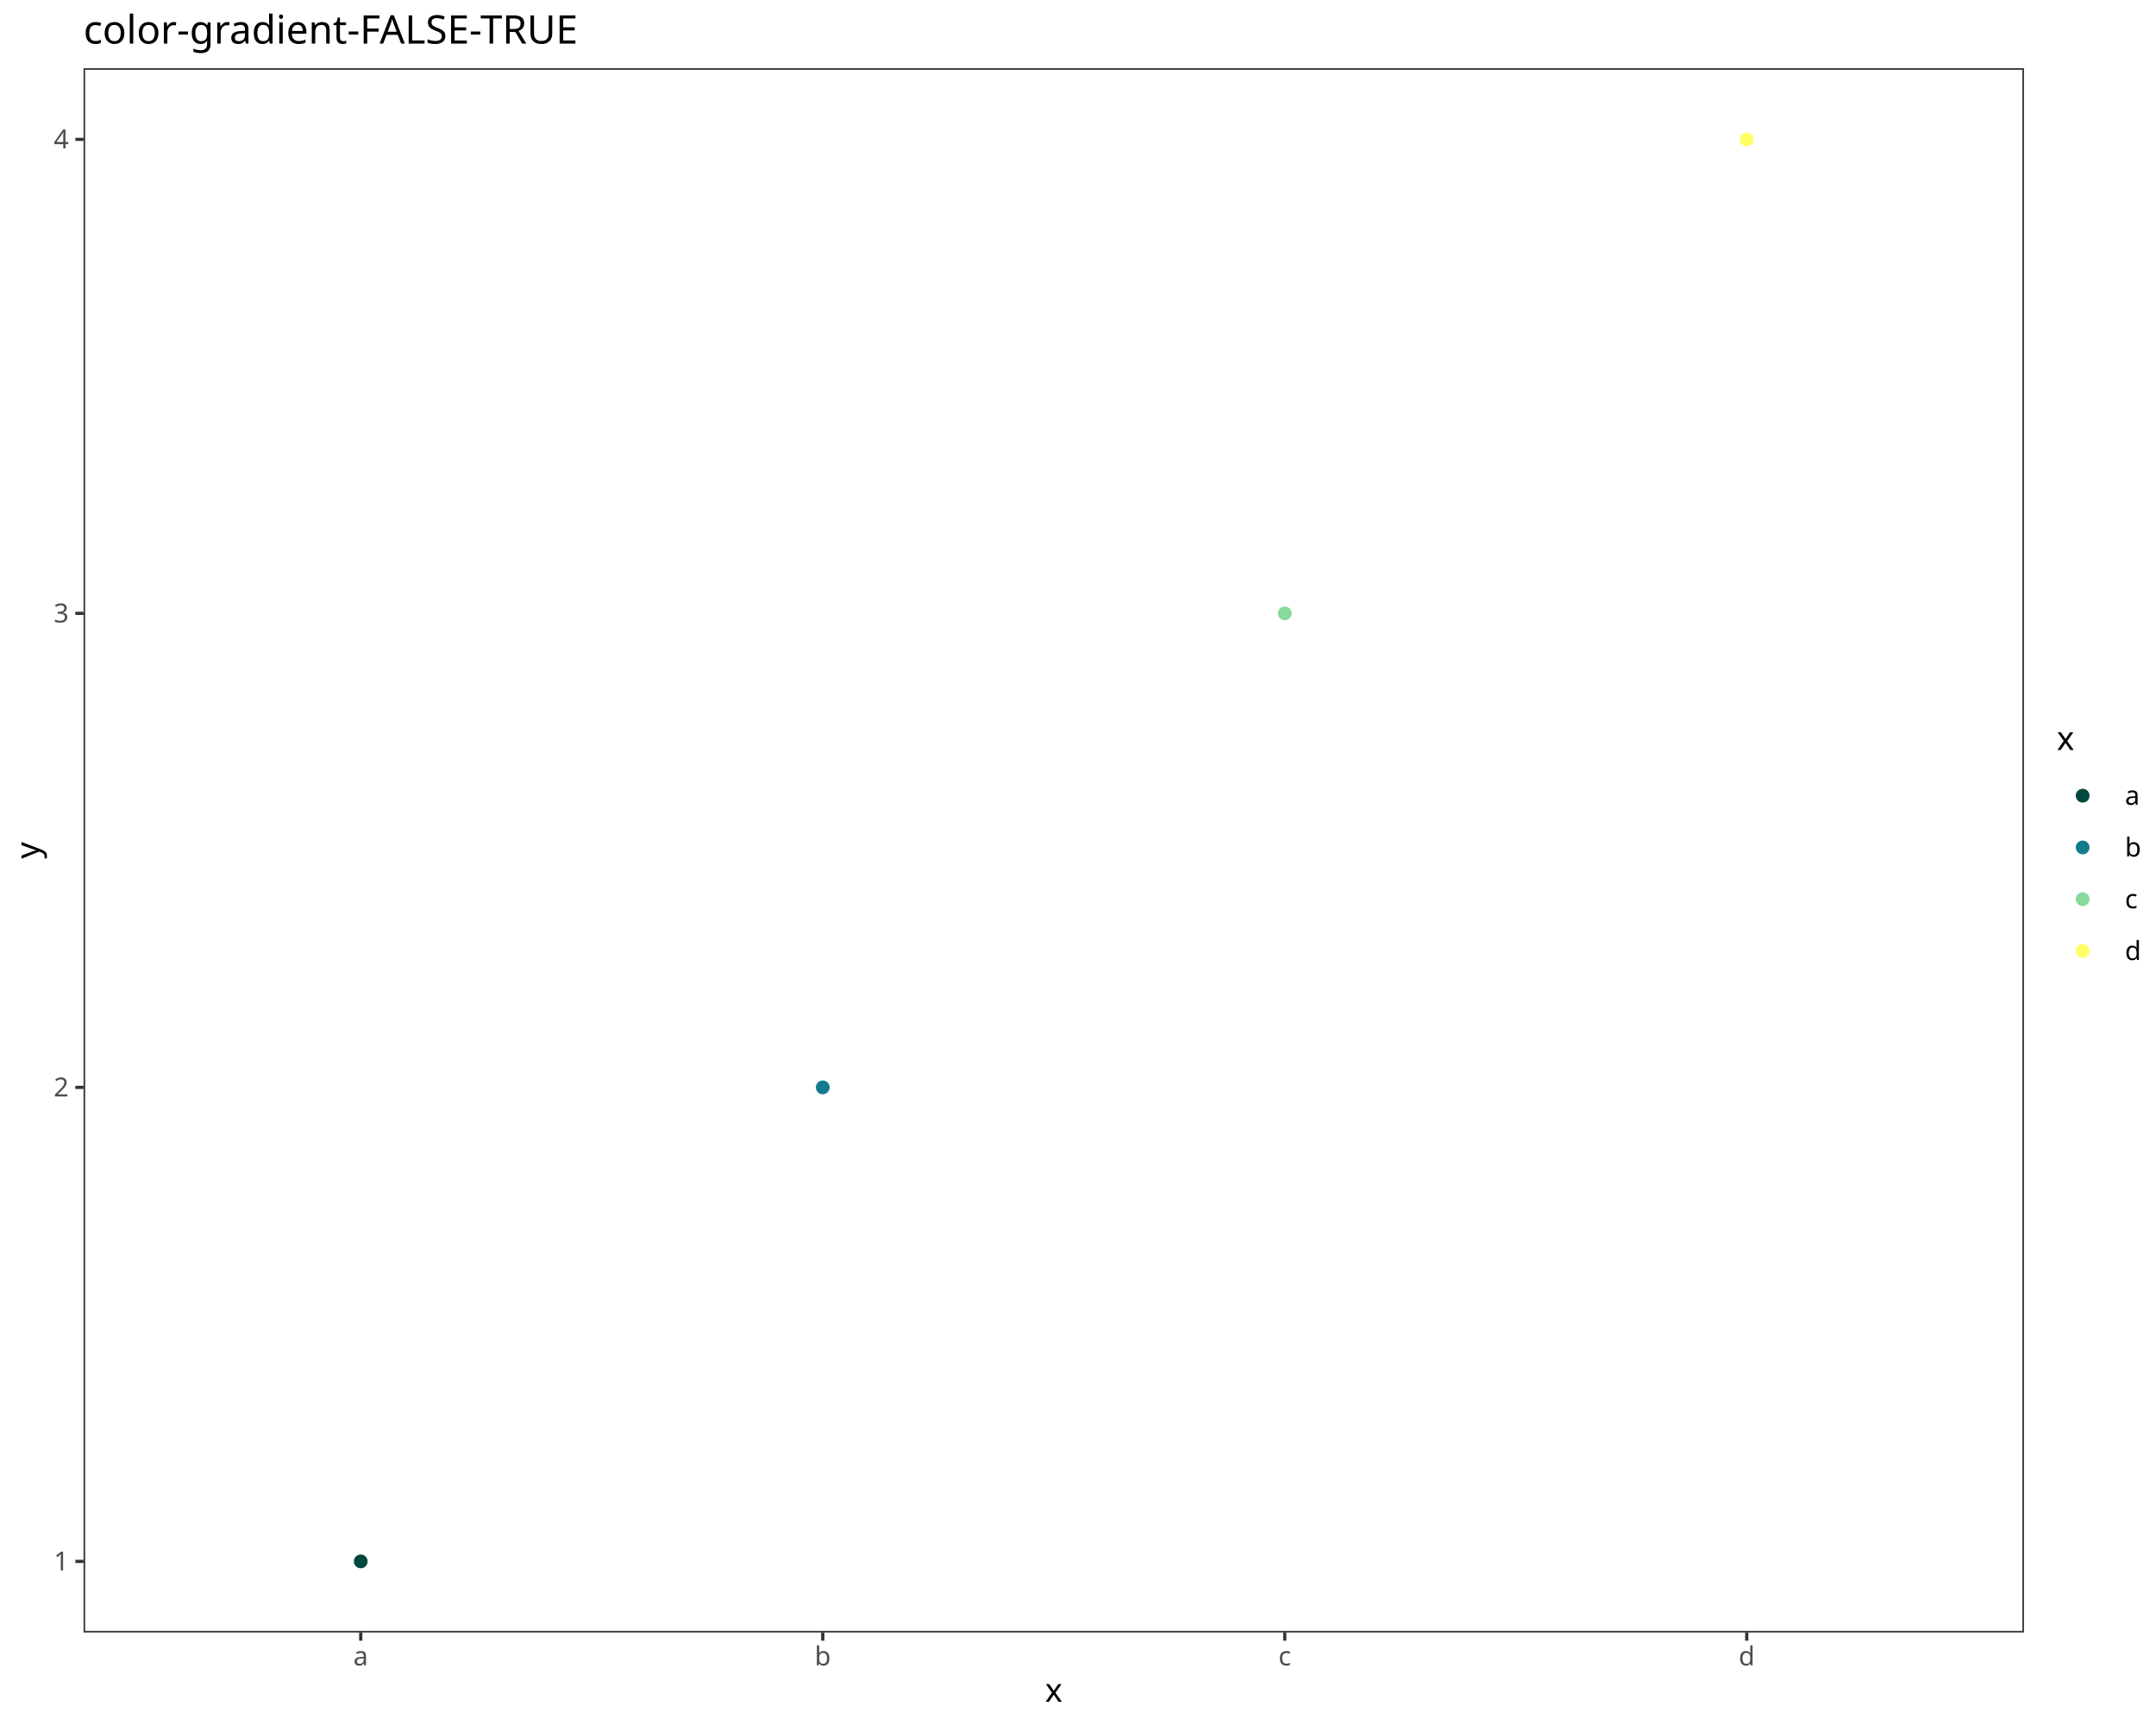
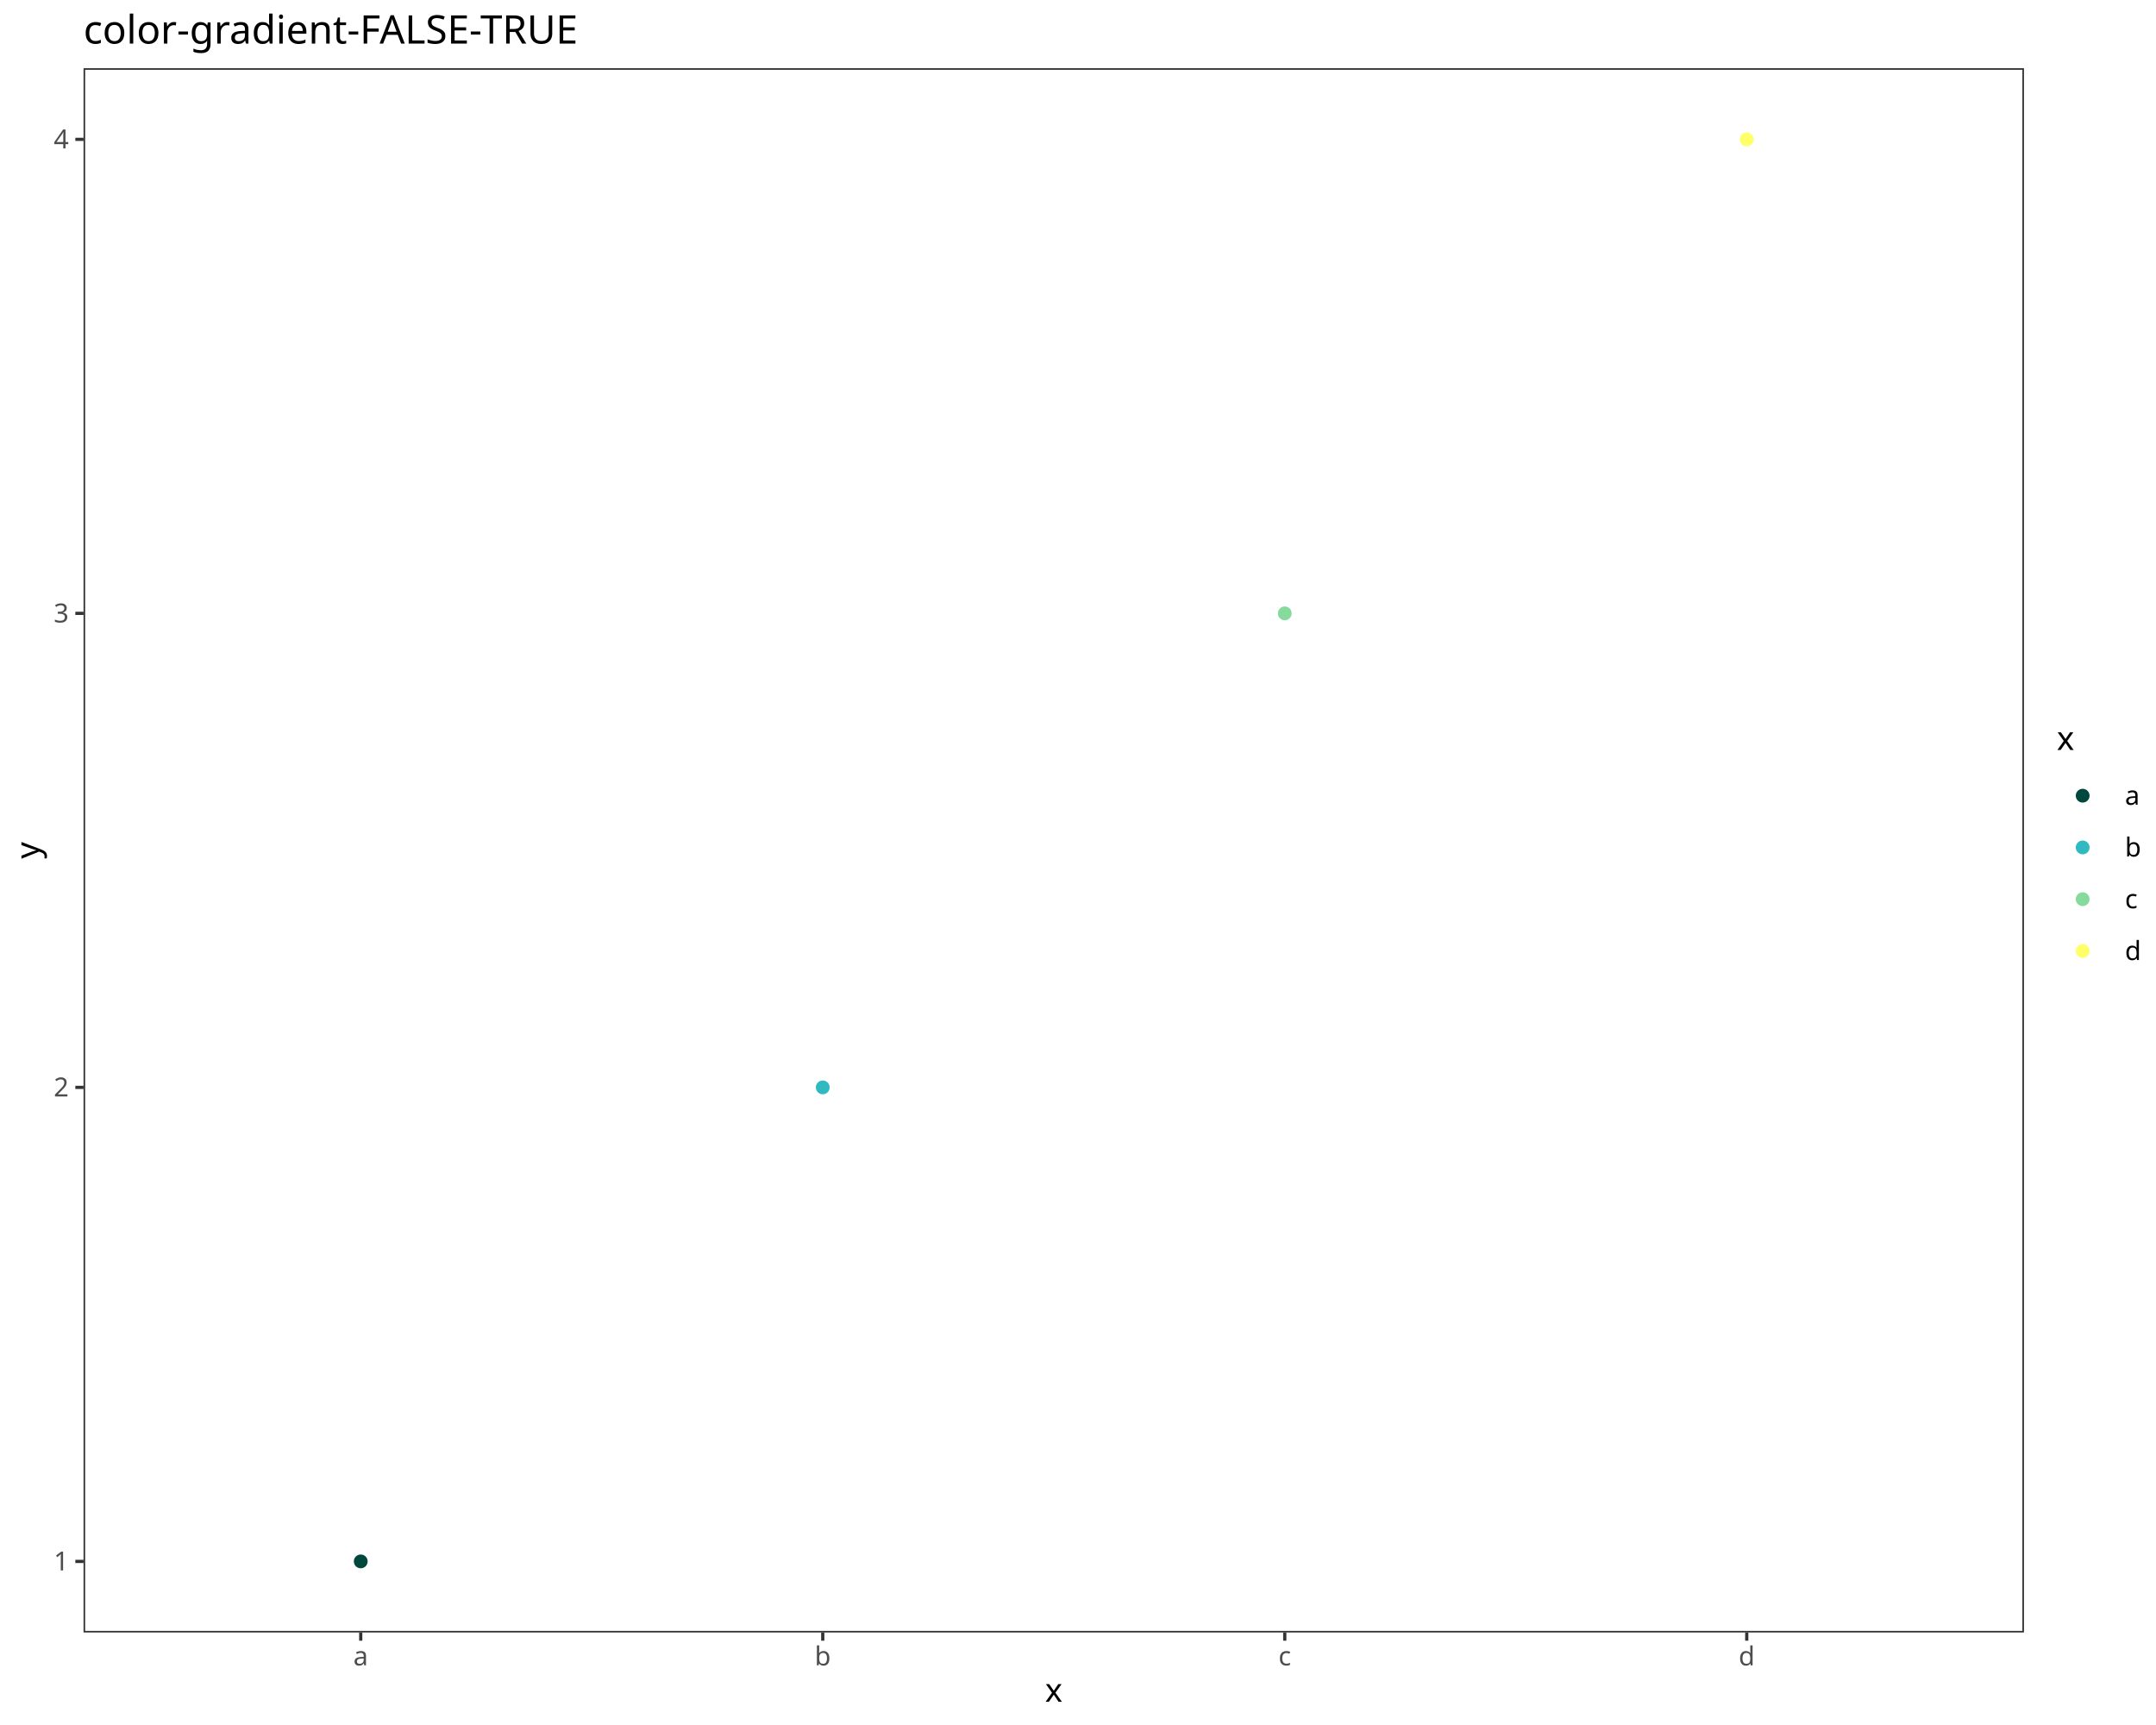
<svg xmlns="http://www.w3.org/2000/svg" class="svglite" data-engine-version="2.0" width="720.00pt" height="576.00pt" viewBox="0 0 720.00 576.00">
  <defs>
    <style type="text/css">
    .svglite line, .svglite polyline, .svglite polygon, .svglite path, .svglite rect, .svglite circle {
      fill: none;
      stroke: #000000;
      stroke-linecap: round;
      stroke-linejoin: round;
      stroke-miterlimit: 10.00;
    }
  </style>
  </defs>
  <rect width="100%" height="100%" style="stroke: none; fill: #FFFFFF;" />
  <defs>
    <clipPath id="cpMC4wMHw3MjAuMDB8MC4wMHw1NzYuMDA=">
      <rect x="0.00" y="0.00" width="720.00" height="576.00" />
    </clipPath>
  </defs>
  <g clip-path="url(#cpMC4wMHw3MjAuMDB8MC4wMHw1NzYuMDA=)">
    <rect x="0.00" y="0.00" width="720.00" height="576.00" style="stroke-width: 1.07; stroke: #FFFFFF; fill: #FFFFFF;" />
  </g>
  <defs>
    <clipPath id="cpMjcuOTB8Njc1LjkxfDIyLjc4fDU0NS4xMQ==">
      <rect x="27.90" y="22.78" width="648.01" height="522.33" />
    </clipPath>
  </defs>
  <g clip-path="url(#cpMjcuOTB8Njc1LjkxfDIyLjc4fDU0NS4xMQ==)">
    <rect x="27.90" y="22.78" width="648.01" height="522.33" style="stroke-width: 1.07; stroke: none; fill: #FFFFFF;" />
    <circle cx="120.47" cy="521.37" r="1.95" style="stroke-width: 0.71; stroke: #00483D; fill: #00483D;" />
-     <circle cx="274.76" cy="363.09" r="1.95" style="stroke-width: 0.71; stroke: #127C8E; fill: #127C8E;" />
+     <circle cx="274.76" cy="363.09" r="1.95" style="stroke-width: 0.71; stroke: #31B9C2; fill: #31B9C2;" />
    <circle cx="429.05" cy="204.81" r="1.95" style="stroke-width: 0.71; stroke: #86DB9C; fill: #86DB9C;" />
    <circle cx="583.33" cy="46.53" r="1.95" style="stroke-width: 0.71; stroke: #FFFF67; fill: #FFFF67;" />
    <rect x="27.90" y="22.78" width="648.01" height="522.33" style="stroke-width: 1.07; stroke: #333333;" />
  </g>
  <g clip-path="url(#cpMC4wMHw3MjAuMDB8MC4wMHw1NzYuMDA=)">
    <text x="22.97" y="524.40" text-anchor="end" style="font-size: 8.80px; fill: #4D4D4D; font-family: sans;" textLength="4.89px" lengthAdjust="spacingAndGlyphs">1</text>
    <text x="22.97" y="366.12" text-anchor="end" style="font-size: 8.80px; fill: #4D4D4D; font-family: sans;" textLength="4.89px" lengthAdjust="spacingAndGlyphs">2</text>
    <text x="22.97" y="207.84" text-anchor="end" style="font-size: 8.80px; fill: #4D4D4D; font-family: sans;" textLength="4.89px" lengthAdjust="spacingAndGlyphs">3</text>
    <text x="22.97" y="49.55" text-anchor="end" style="font-size: 8.80px; fill: #4D4D4D; font-family: sans;" textLength="4.89px" lengthAdjust="spacingAndGlyphs">4</text>
    <polyline points="25.16,521.37 27.90,521.37 " style="stroke-width: 1.07; stroke: #333333; stroke-linecap: butt;" />
    <polyline points="25.16,363.09 27.90,363.09 " style="stroke-width: 1.07; stroke: #333333; stroke-linecap: butt;" />
    <polyline points="25.16,204.81 27.90,204.81 " style="stroke-width: 1.07; stroke: #333333; stroke-linecap: butt;" />
    <polyline points="25.16,46.53 27.90,46.53 " style="stroke-width: 1.07; stroke: #333333; stroke-linecap: butt;" />
    <polyline points="120.47,547.85 120.47,545.11 " style="stroke-width: 1.07; stroke: #333333; stroke-linecap: butt;" />
    <polyline points="274.76,547.85 274.76,545.11 " style="stroke-width: 1.07; stroke: #333333; stroke-linecap: butt;" />
    <polyline points="429.05,547.85 429.05,545.11 " style="stroke-width: 1.07; stroke: #333333; stroke-linecap: butt;" />
    <polyline points="583.33,547.85 583.33,545.11 " style="stroke-width: 1.07; stroke: #333333; stroke-linecap: butt;" />
    <text x="120.47" y="556.10" text-anchor="middle" style="font-size: 8.80px; fill: #4D4D4D; font-family: sans;" textLength="4.89px" lengthAdjust="spacingAndGlyphs">a</text>
    <text x="274.76" y="556.10" text-anchor="middle" style="font-size: 8.80px; fill: #4D4D4D; font-family: sans;" textLength="4.89px" lengthAdjust="spacingAndGlyphs">b</text>
    <text x="429.05" y="556.10" text-anchor="middle" style="font-size: 8.80px; fill: #4D4D4D; font-family: sans;" textLength="4.40px" lengthAdjust="spacingAndGlyphs">c</text>
    <text x="583.33" y="556.10" text-anchor="middle" style="font-size: 8.80px; fill: #4D4D4D; font-family: sans;" textLength="4.89px" lengthAdjust="spacingAndGlyphs">d</text>
    <text x="351.90" y="568.24" text-anchor="middle" style="font-size: 11.00px; font-family: sans;" textLength="5.50px" lengthAdjust="spacingAndGlyphs">x</text>
    <text transform="translate(13.05,283.95) rotate(-90)" text-anchor="middle" style="font-size: 11.00px; font-family: sans;" textLength="5.50px" lengthAdjust="spacingAndGlyphs">y</text>
    <rect x="686.87" y="241.72" width="27.65" height="84.45" style="stroke-width: 1.07; stroke: none; fill: #FFFFFF;" />
    <text x="686.87" y="250.43" style="font-size: 11.00px; font-family: sans;" textLength="5.50px" lengthAdjust="spacingAndGlyphs">x</text>
    <rect x="686.87" y="257.05" width="17.28" height="17.28" style="stroke-width: 1.07; stroke: none; fill: #FFFFFF;" />
    <circle cx="695.51" cy="265.69" r="1.95" style="stroke-width: 0.71; stroke: #00483D; fill: #00483D;" />
    <rect x="686.87" y="274.33" width="17.28" height="17.28" style="stroke-width: 1.07; stroke: none; fill: #FFFFFF;" />
-     <circle cx="695.51" cy="282.97" r="1.95" style="stroke-width: 0.71; stroke: #127C8E; fill: #127C8E;" />
+     <circle cx="695.51" cy="282.97" r="1.95" style="stroke-width: 0.71; stroke: #31B9C2; fill: #31B9C2;" />
    <rect x="686.87" y="291.61" width="17.28" height="17.28" style="stroke-width: 1.07; stroke: none; fill: #FFFFFF;" />
    <circle cx="695.51" cy="300.25" r="1.95" style="stroke-width: 0.71; stroke: #86DB9C; fill: #86DB9C;" />
    <rect x="686.87" y="308.89" width="17.28" height="17.28" style="stroke-width: 1.07; stroke: none; fill: #FFFFFF;" />
    <circle cx="695.51" cy="317.53" r="1.95" style="stroke-width: 0.71; stroke: #FFFF67; fill: #FFFF67;" />
    <text x="709.63" y="268.72" style="font-size: 8.80px; font-family: sans;" textLength="4.89px" lengthAdjust="spacingAndGlyphs">a</text>
    <text x="709.63" y="286.00" style="font-size: 8.80px; font-family: sans;" textLength="4.89px" lengthAdjust="spacingAndGlyphs">b</text>
    <text x="709.63" y="303.28" style="font-size: 8.80px; font-family: sans;" textLength="4.40px" lengthAdjust="spacingAndGlyphs">c</text>
    <text x="709.63" y="320.56" style="font-size: 8.80px; font-family: sans;" textLength="4.89px" lengthAdjust="spacingAndGlyphs">d</text>
    <text x="27.90" y="14.56" style="font-size: 13.20px; font-family: sans;" textLength="167.27px" lengthAdjust="spacingAndGlyphs">color-gradient-FALSE-TRUE</text>
  </g>
</svg>
